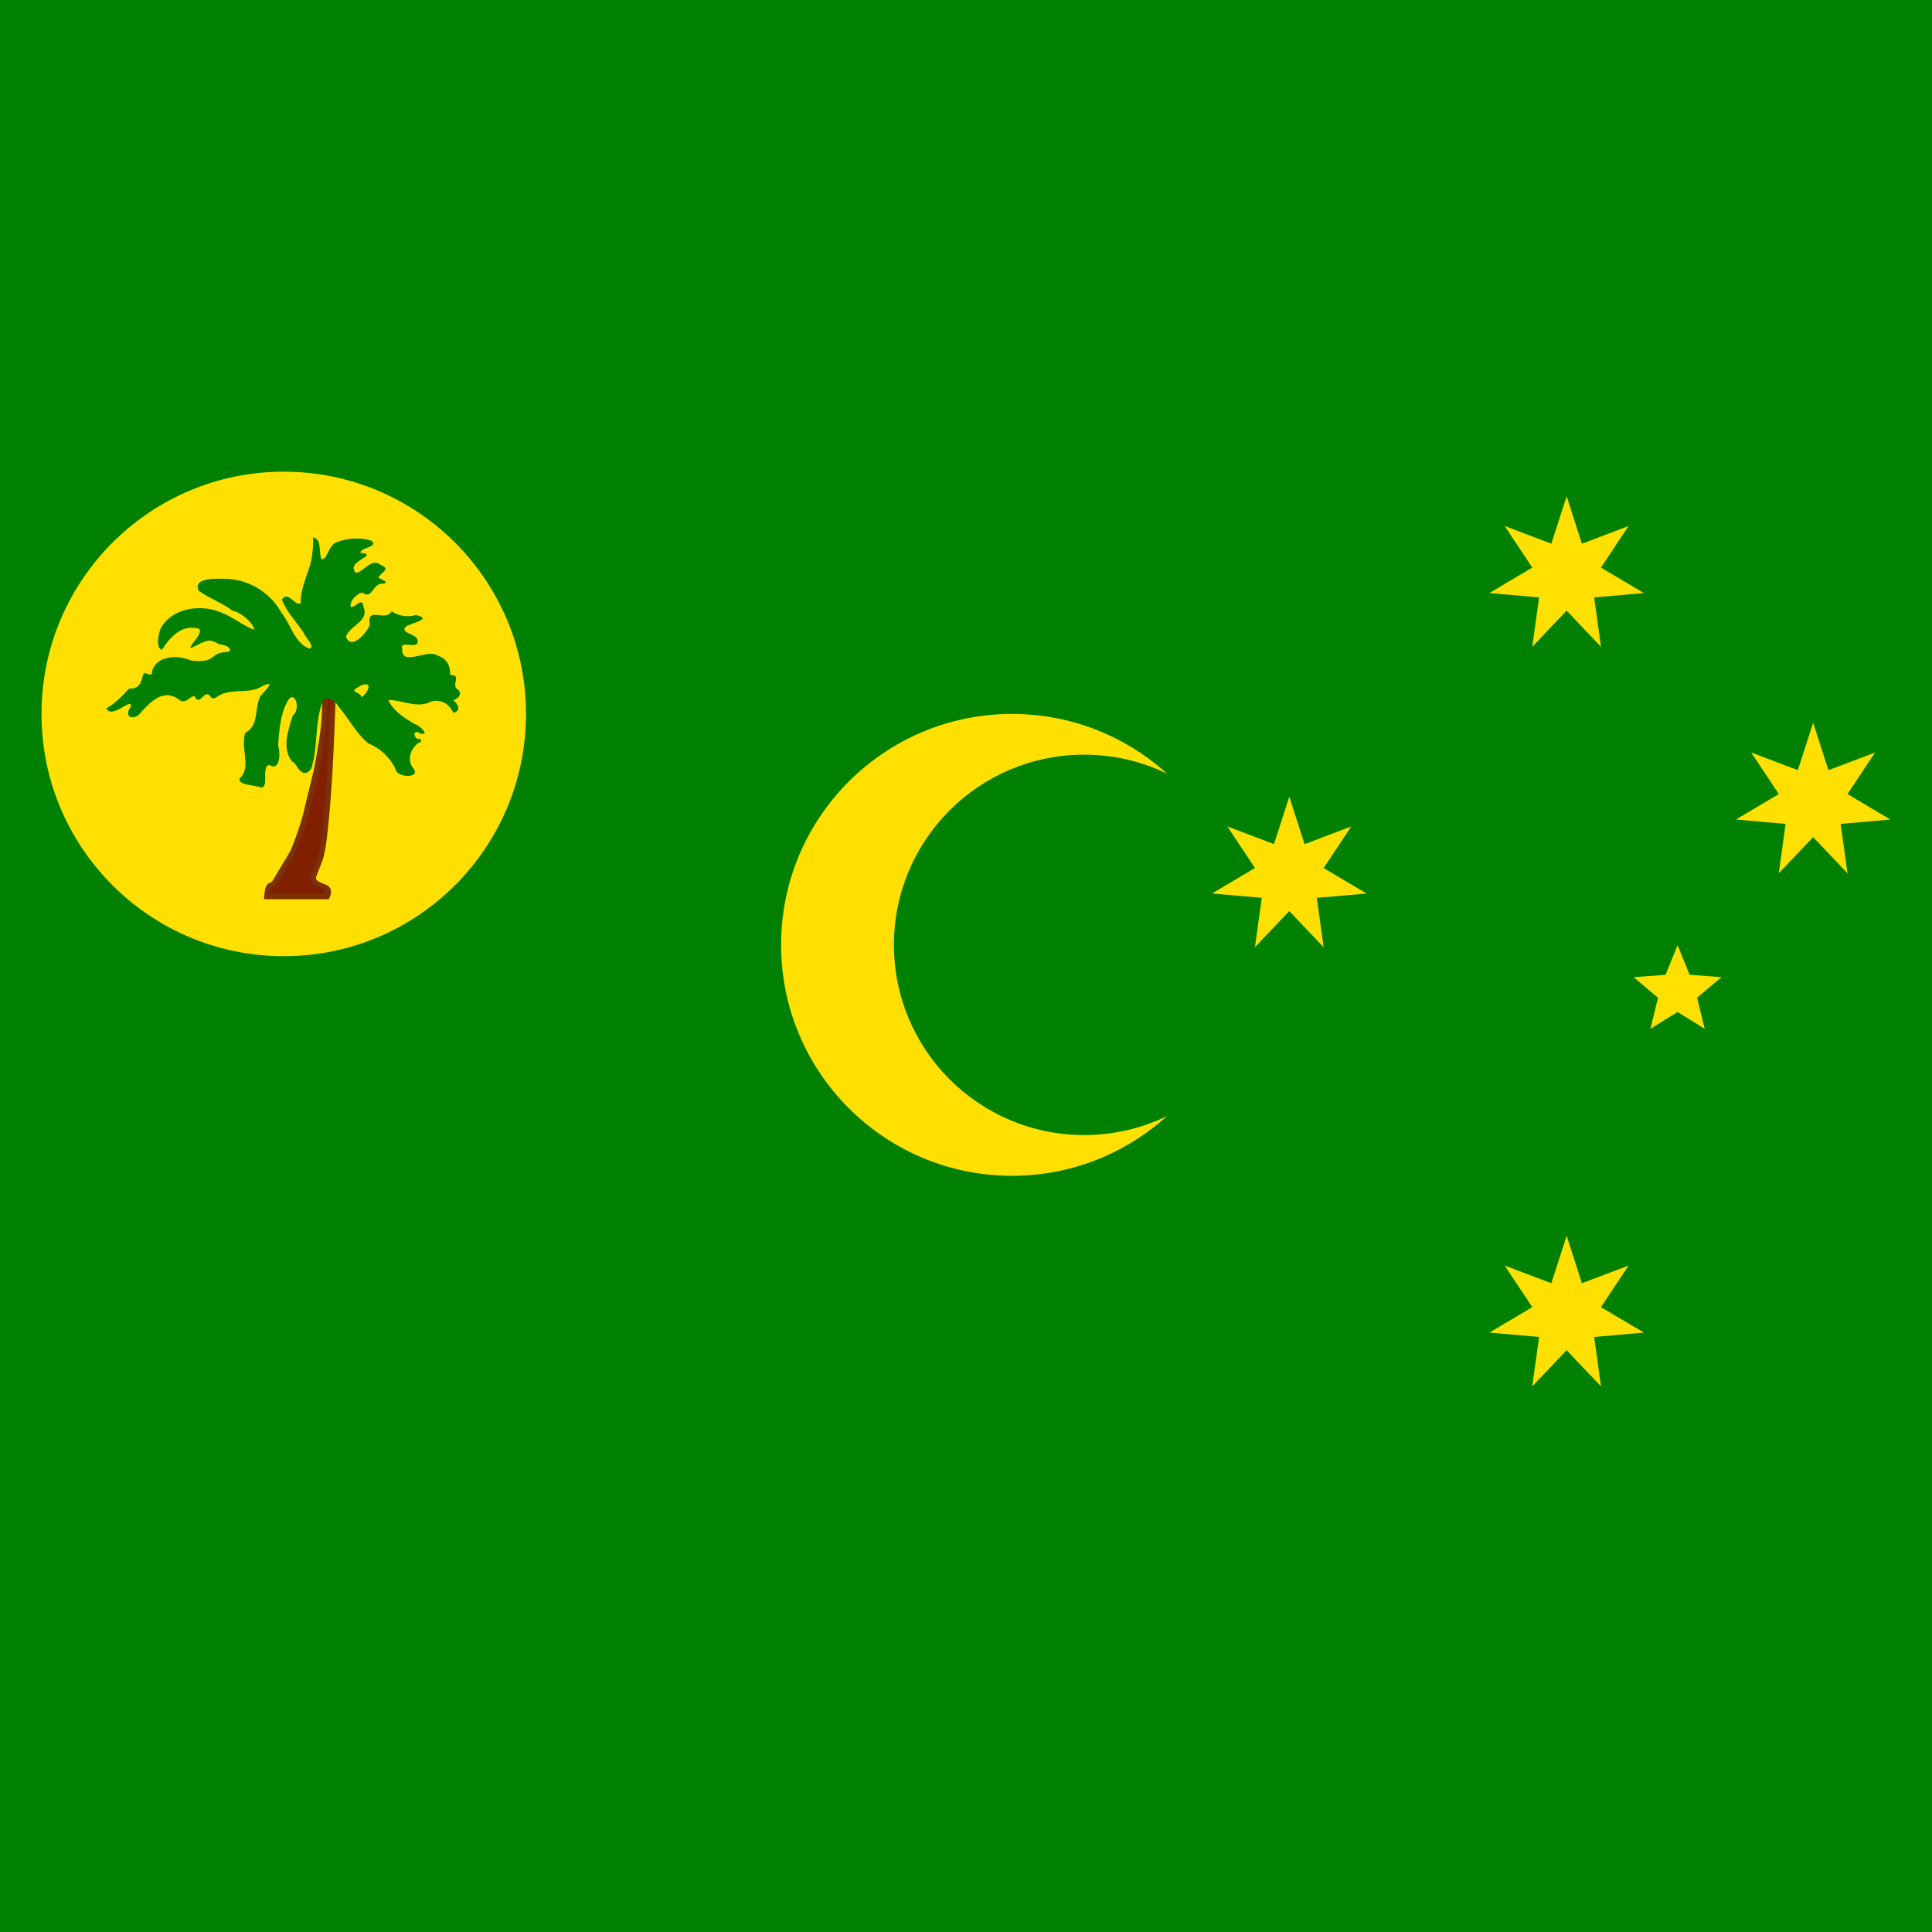
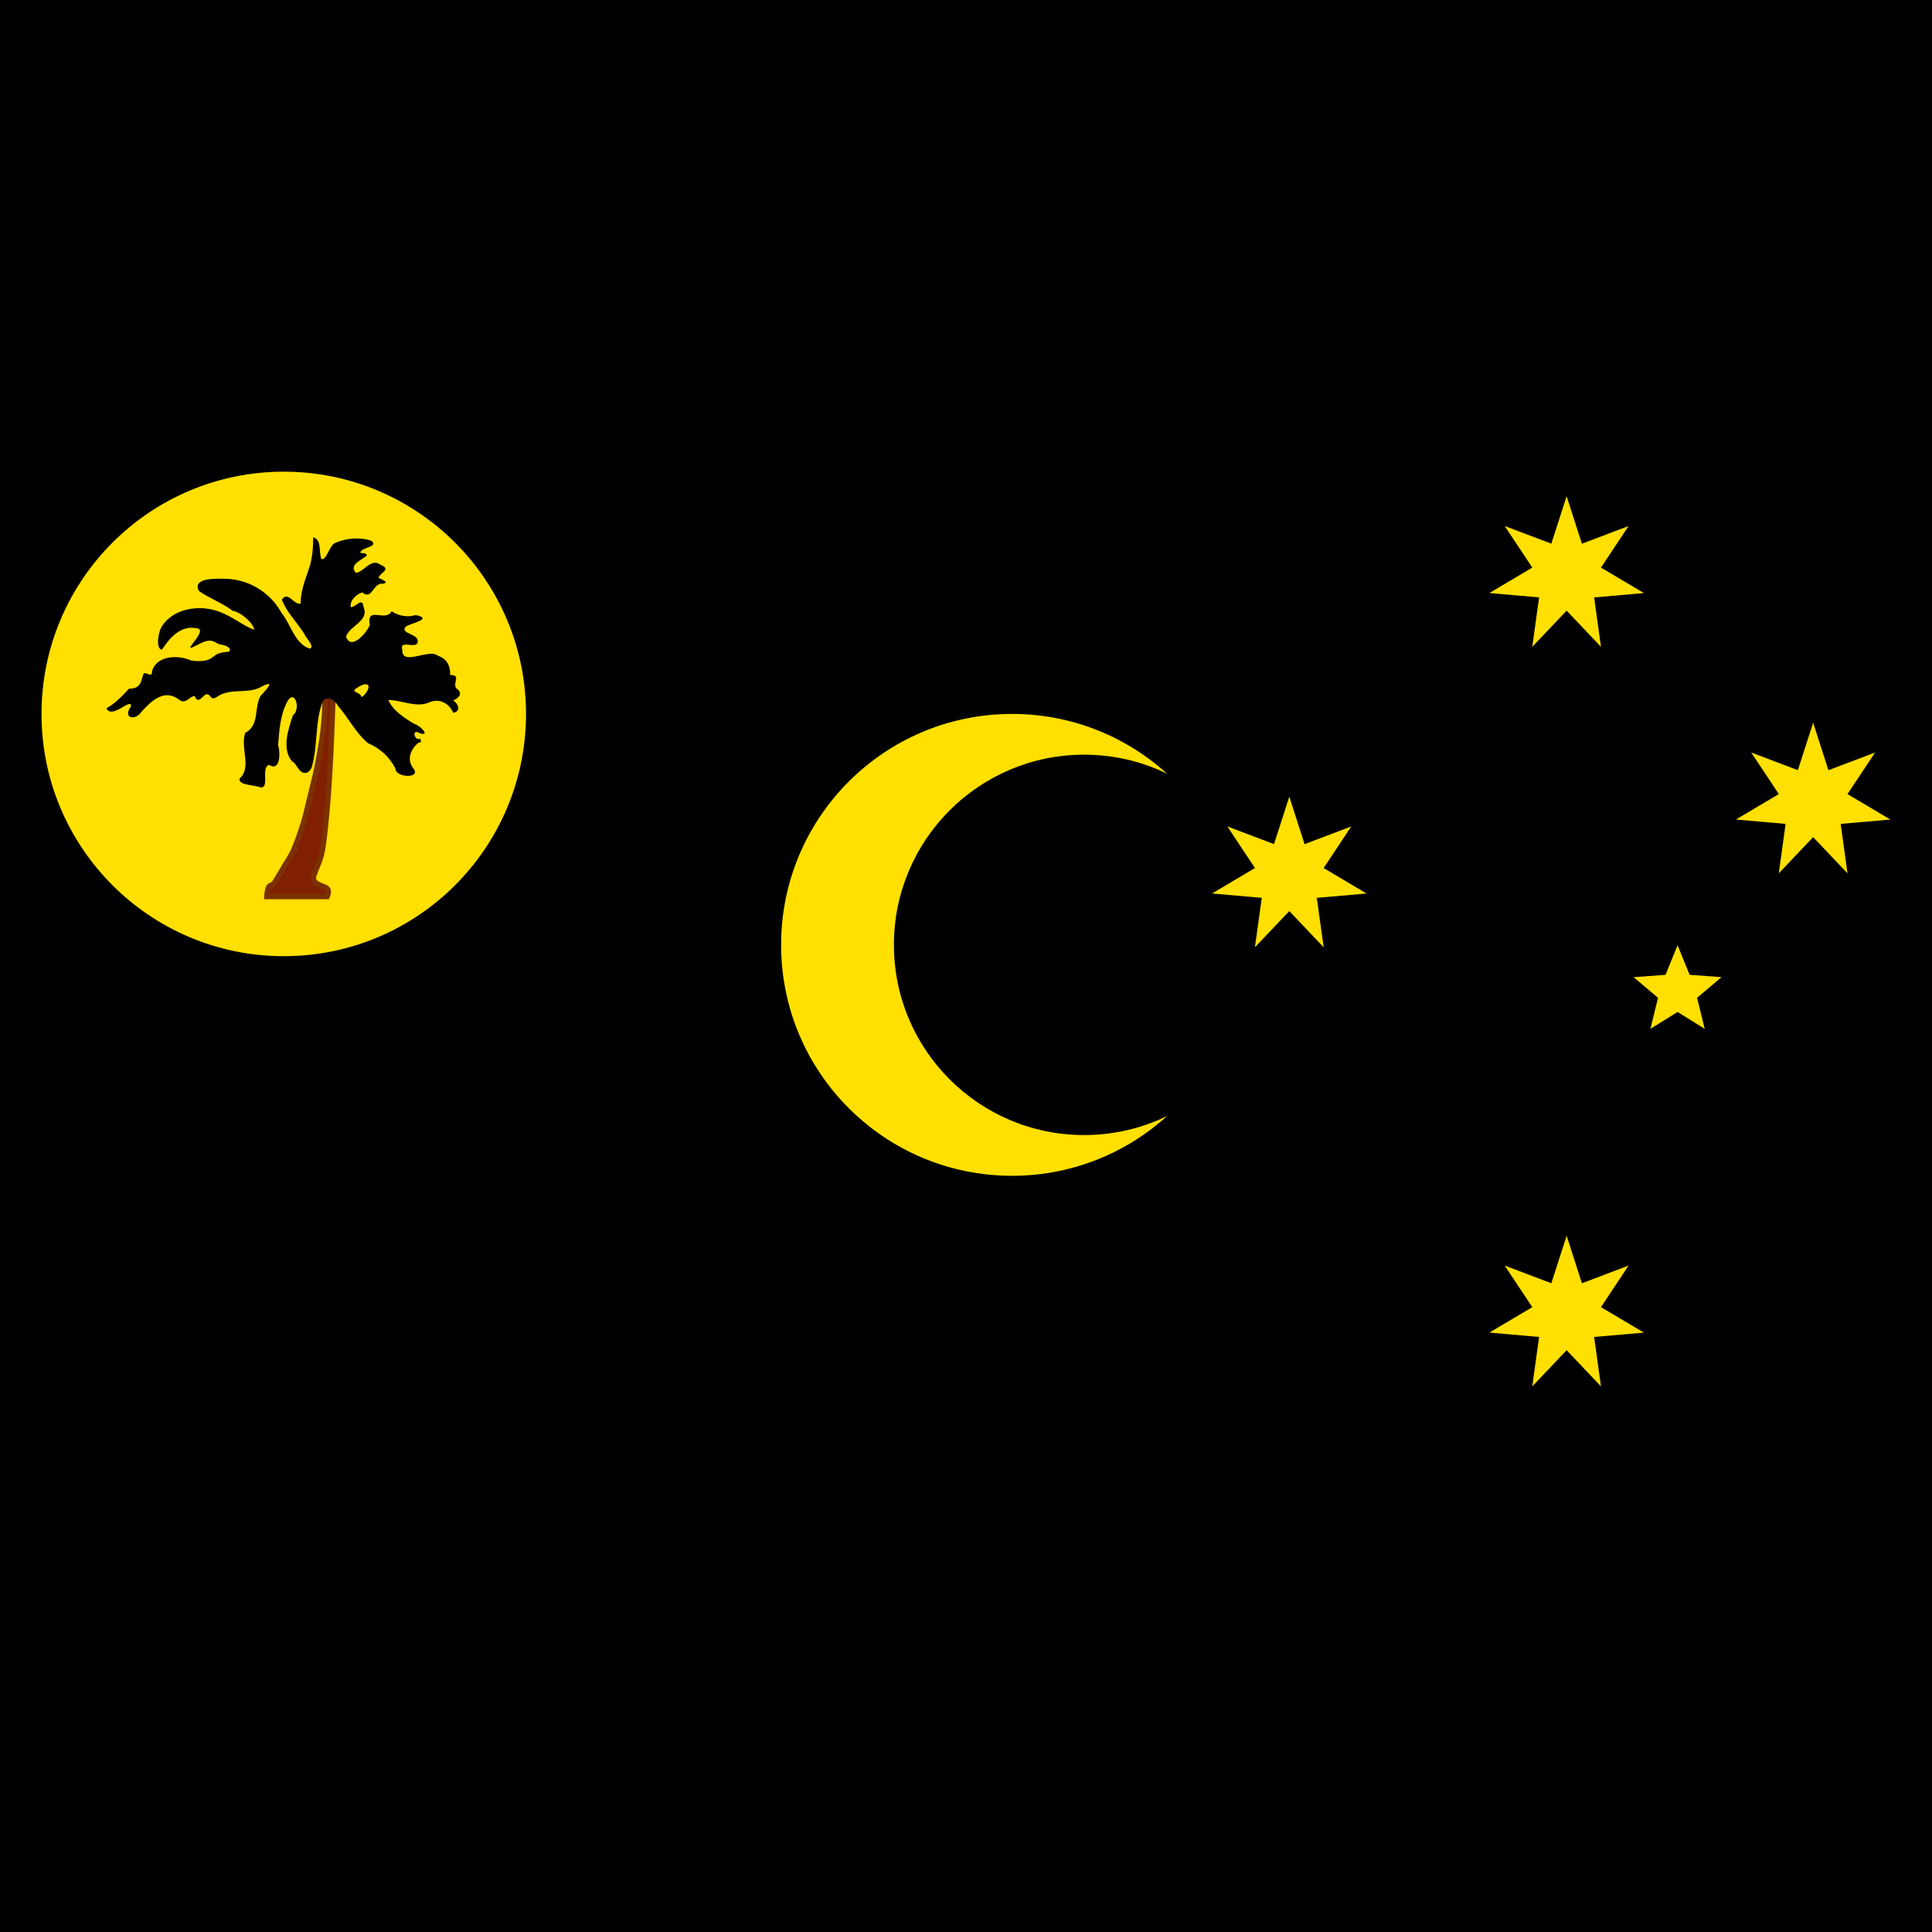
<svg xmlns="http://www.w3.org/2000/svg" xmlns:xlink="http://www.w3.org/1999/xlink" id="flag-icon-css-cc" viewBox="0 0 512 512">
  <defs>
    <path id="a" d="M0-360l69.4 215.8 212-80.3L156-35.6 351 80.1 125 99.8l31.1 224.6L0 160l-156.2 164.3 31.1-224.5L-351 80l195-115.7-125.5-188.9 212 80.3z" />
    <path id="b" d="M0-210L54.9-75.5l144.8 10.6-111 93.8 34.7 141L0 93.3-123.4 170l34.6-141-111-93.8 145-10.6z" />
  </defs>
-   <path fill="green" d="M0 0h512v512H0z" />
+   <path fill="#173558;" d="M0 0h512v512H0z" />
  <circle cx="268.2" cy="250.4" r="61.2" fill="#ffe000" />
-   <circle cx="287.3" cy="250.4" r="50.4" fill="green" />
+   <circle cx="287.3" cy="250.4" r="50.4" fill="#173558;" />
  <circle cx="75.2" cy="189.2" r="64.2" fill="#ffe000" />
  <path fill="#802000" stroke="#7b3100" stroke-width="1.4" d="M70.7 237.6h16s.8-1.5-.1-2.2c-.9-.8-4.3-1-3.4-3.5 2-5.4 2.2-3.7 3.4-16.4 1.2-12.7 1.7-32.6 1.7-32.6H86s.5 6.2-.9 14.3c-1.3 8-1.7 8.7-3.2 15-1.4 6.1-1.7 6.6-3 10.3-1.3 3.6-1.5 3.7-3.5 7l-2.5 4.2c-.6 1-1.3.7-1.7 1.4-.4.8-.5 2.5-.5 2.5z" />
-   <path fill="green" d="M83 142.5c0 2.5-.2 5.7-1.2 8.4-1 3-2.2 6-2.1 9-1.7.7-3.4-3.5-5-1 1.2 3.3 4 6 5.9 9 .3 1 3 3.5 1.5 4-4-1.3-5-6.4-7.5-9.5a17.5 17.5 0 00-14.2-9c-2.3 0-9.6-.6-7.7 3.2 2.8 2 6.3 3.2 9 5.3 2.1.2 5.8 3.6 5.6 5-3.6-1.5-5.3-3.3-9.2-4.8-5.3-2-12.6-.9-15.5 4.4-.6 1.4-1.4 5.3.3 5.7 2-3.1 5-6.6 9.2-5.7 3.3.3-3.8 6.3-1 5 .8-.3 2.8-1.6 4.1-1.7 1.4-.2 2.2.8 3.2 1 2.1.3 2.7 1.1 2.5 1.6-.2.6-1 .1-3 .8-1 .3-1.6 1.3-2.9 1.7-1.2.4-3.8.4-4.7 0-3.4-1.4-8.9-1.1-10 3 0 2-1.6-.1-2.3.7-.6 2-.8 4-3.8 3.9-1.8 1.9-3.6 3.9-6 5.2 1.4 3.1 6.8-3.1 6.5-.5-2.3 3.2 1.2 3.9 2.8 1.4 2.6-2.8 5.9-6.1 9.8-3.3 1.9 1.7 3-1 4.3-.8.9 2.2 2 0 3-.5 1.5-.2 1 2 3 .6 3.7-2.5 8.3-.4 12-2.8 3.8-1.8.5 1.4-.6 2.7-1.7 3.3-.2 7.7-4 9.7-1.4 4 1.8 9.2-1.5 12.1-.5 1.9 4.3 1.7 5.6 2.4 2.4.1 0-5.3 2.2-6 3.1 1.9 3-3.5 2.4-5.2.3-3.7.5-7.8 2.3-11.3 2-4.1 3.9 1.7 1.6 3.4-1.2 3.8-3 8.7-.2 12.2.9.2 1.5 2.2 2.6 2.8 1 .7 2.5-.1 2.8-2 1.4-5.4.7-11.4 2.7-16.7 1.3-1.7 3.3-.3 4.1 1.2 2.8 3.2 4.7 7.2 8 9.9a14 14 0 017.2 6.7c0 2.4 6.8 2.7 4.8 0-2-2.5-.7-5.2 1.3-6.9 1 .3.7-1.6 0-.9-1.4-.3-1.5-2.8.3-1.6 3.2 1-.2-2.3-1.3-2.4-2.7-1.6-5.7-3.5-7-6.4 3.4 0 7 2 10.5.8 2.9-1.5 5.7.1 6.7 2.6 2.2-.4 1.3-2.5 0-3.3 1.6-.6 2.7-2 .8-3.2-1-1.4 1.4-3.6-1.6-3.5.1-2.3-.8-4.3-3.2-5.1-2.5-2.1-9.7 3-9.5-1.7-.7-2.5 3-.3 4-1.6 1-2.7-5-2.4-3-4.5 1.2-.8 7.4-2 2.6-3a7.6 7.6 0 01-6.4-1c-1.7 3-6.7-1.6-5.8 3.6-.7 2-5 7-6.3 3.1 1-3 6.3-4 4.6-8-.2-2.6-2.3.4-3.3.2-.5-1.6 1.5-3.5 3-3.9 2.7 2.2 2.8-2.7 5.5-2.3 2-.4-.7-1.2-1.2-1.6.5-1.4 3.5-2.2.6-3.4-2.6-2-4.5 2-6.6 2.1-2-2.3 1.8-3.4 2.9-4.6 0-1-2.3-.3-1.6-1 .6-1.2 4.8-1.3 2.8-2.9-2.9-1-6.6-.7-9.4.5-1.8.6-2.3 4.6-3.8 4.4-.8-1.7.2-5.2-2.2-5.8zm13.7 38.9c2.3-.4 0 3.3-1 3.3.1-1.3-3.2-1.2-1.1-2.4a6.7 6.7 0 012.1-1z" />
+   <path fill="#173558;" d="M83 142.5c0 2.5-.2 5.7-1.2 8.4-1 3-2.2 6-2.1 9-1.7.7-3.4-3.5-5-1 1.2 3.3 4 6 5.9 9 .3 1 3 3.5 1.5 4-4-1.3-5-6.4-7.5-9.5a17.5 17.5 0 00-14.2-9c-2.3 0-9.6-.6-7.7 3.2 2.8 2 6.3 3.2 9 5.3 2.1.2 5.8 3.6 5.6 5-3.6-1.5-5.3-3.3-9.2-4.8-5.3-2-12.6-.9-15.5 4.4-.6 1.4-1.4 5.3.3 5.7 2-3.1 5-6.6 9.2-5.7 3.3.3-3.8 6.3-1 5 .8-.3 2.8-1.6 4.1-1.7 1.4-.2 2.2.8 3.2 1 2.1.3 2.7 1.1 2.5 1.6-.2.6-1 .1-3 .8-1 .3-1.6 1.3-2.9 1.7-1.2.4-3.8.4-4.7 0-3.4-1.4-8.9-1.1-10 3 0 2-1.6-.1-2.3.7-.6 2-.8 4-3.8 3.9-1.8 1.9-3.6 3.9-6 5.2 1.4 3.1 6.8-3.1 6.5-.5-2.3 3.2 1.2 3.9 2.8 1.4 2.6-2.8 5.9-6.1 9.8-3.3 1.9 1.7 3-1 4.3-.8.9 2.2 2 0 3-.5 1.5-.2 1 2 3 .6 3.7-2.5 8.3-.4 12-2.8 3.8-1.8.5 1.4-.6 2.7-1.7 3.3-.2 7.7-4 9.7-1.4 4 1.8 9.2-1.5 12.1-.5 1.9 4.3 1.7 5.6 2.4 2.4.1 0-5.3 2.2-6 3.1 1.9 3-3.5 2.4-5.2.3-3.7.5-7.8 2.3-11.3 2-4.1 3.9 1.7 1.6 3.4-1.2 3.8-3 8.7-.2 12.2.9.2 1.5 2.2 2.6 2.8 1 .7 2.5-.1 2.8-2 1.4-5.4.7-11.4 2.7-16.7 1.3-1.7 3.3-.3 4.1 1.2 2.8 3.2 4.7 7.2 8 9.9a14 14 0 017.2 6.7c0 2.4 6.8 2.7 4.8 0-2-2.5-.7-5.2 1.3-6.9 1 .3.7-1.6 0-.9-1.4-.3-1.5-2.8.3-1.6 3.2 1-.2-2.3-1.3-2.4-2.7-1.6-5.7-3.5-7-6.4 3.4 0 7 2 10.5.8 2.9-1.5 5.7.1 6.7 2.6 2.2-.4 1.3-2.5 0-3.3 1.6-.6 2.7-2 .8-3.2-1-1.4 1.4-3.6-1.6-3.5.1-2.3-.8-4.3-3.2-5.1-2.5-2.1-9.7 3-9.5-1.7-.7-2.5 3-.3 4-1.6 1-2.7-5-2.4-3-4.5 1.2-.8 7.4-2 2.6-3a7.6 7.6 0 01-6.4-1c-1.7 3-6.7-1.6-5.8 3.6-.7 2-5 7-6.3 3.1 1-3 6.3-4 4.6-8-.2-2.6-2.3.4-3.3.2-.5-1.6 1.5-3.5 3-3.9 2.7 2.2 2.8-2.7 5.5-2.3 2-.4-.7-1.2-1.2-1.6.5-1.4 3.5-2.2.6-3.4-2.6-2-4.5 2-6.6 2.1-2-2.3 1.8-3.4 2.9-4.6 0-1-2.3-.3-1.6-1 .6-1.2 4.8-1.3 2.8-2.9-2.9-1-6.6-.7-9.4.5-1.8.6-2.3 4.6-3.8 4.4-.8-1.7.2-5.2-2.2-5.8zm13.7 38.9c2.3-.4 0 3.3-1 3.3.1-1.3-3.2-1.2-1.1-2.4a6.7 6.7 0 012.1-1z" />
  <g fill="#ffe000" transform="translate(-25.8 103.5) scale(.05833)">
    <use width="100%" height="100%" x="7560" y="4200" xlink:href="#a" />
    <use width="100%" height="100%" x="6300" y="2205" xlink:href="#a" />
    <use width="100%" height="100%" x="7560" y="840" xlink:href="#a" />
    <use width="100%" height="100%" x="8680" y="1869" xlink:href="#a" />
    <use width="100%" height="100%" x="8064" y="2730" xlink:href="#b" />
  </g>
</svg>
